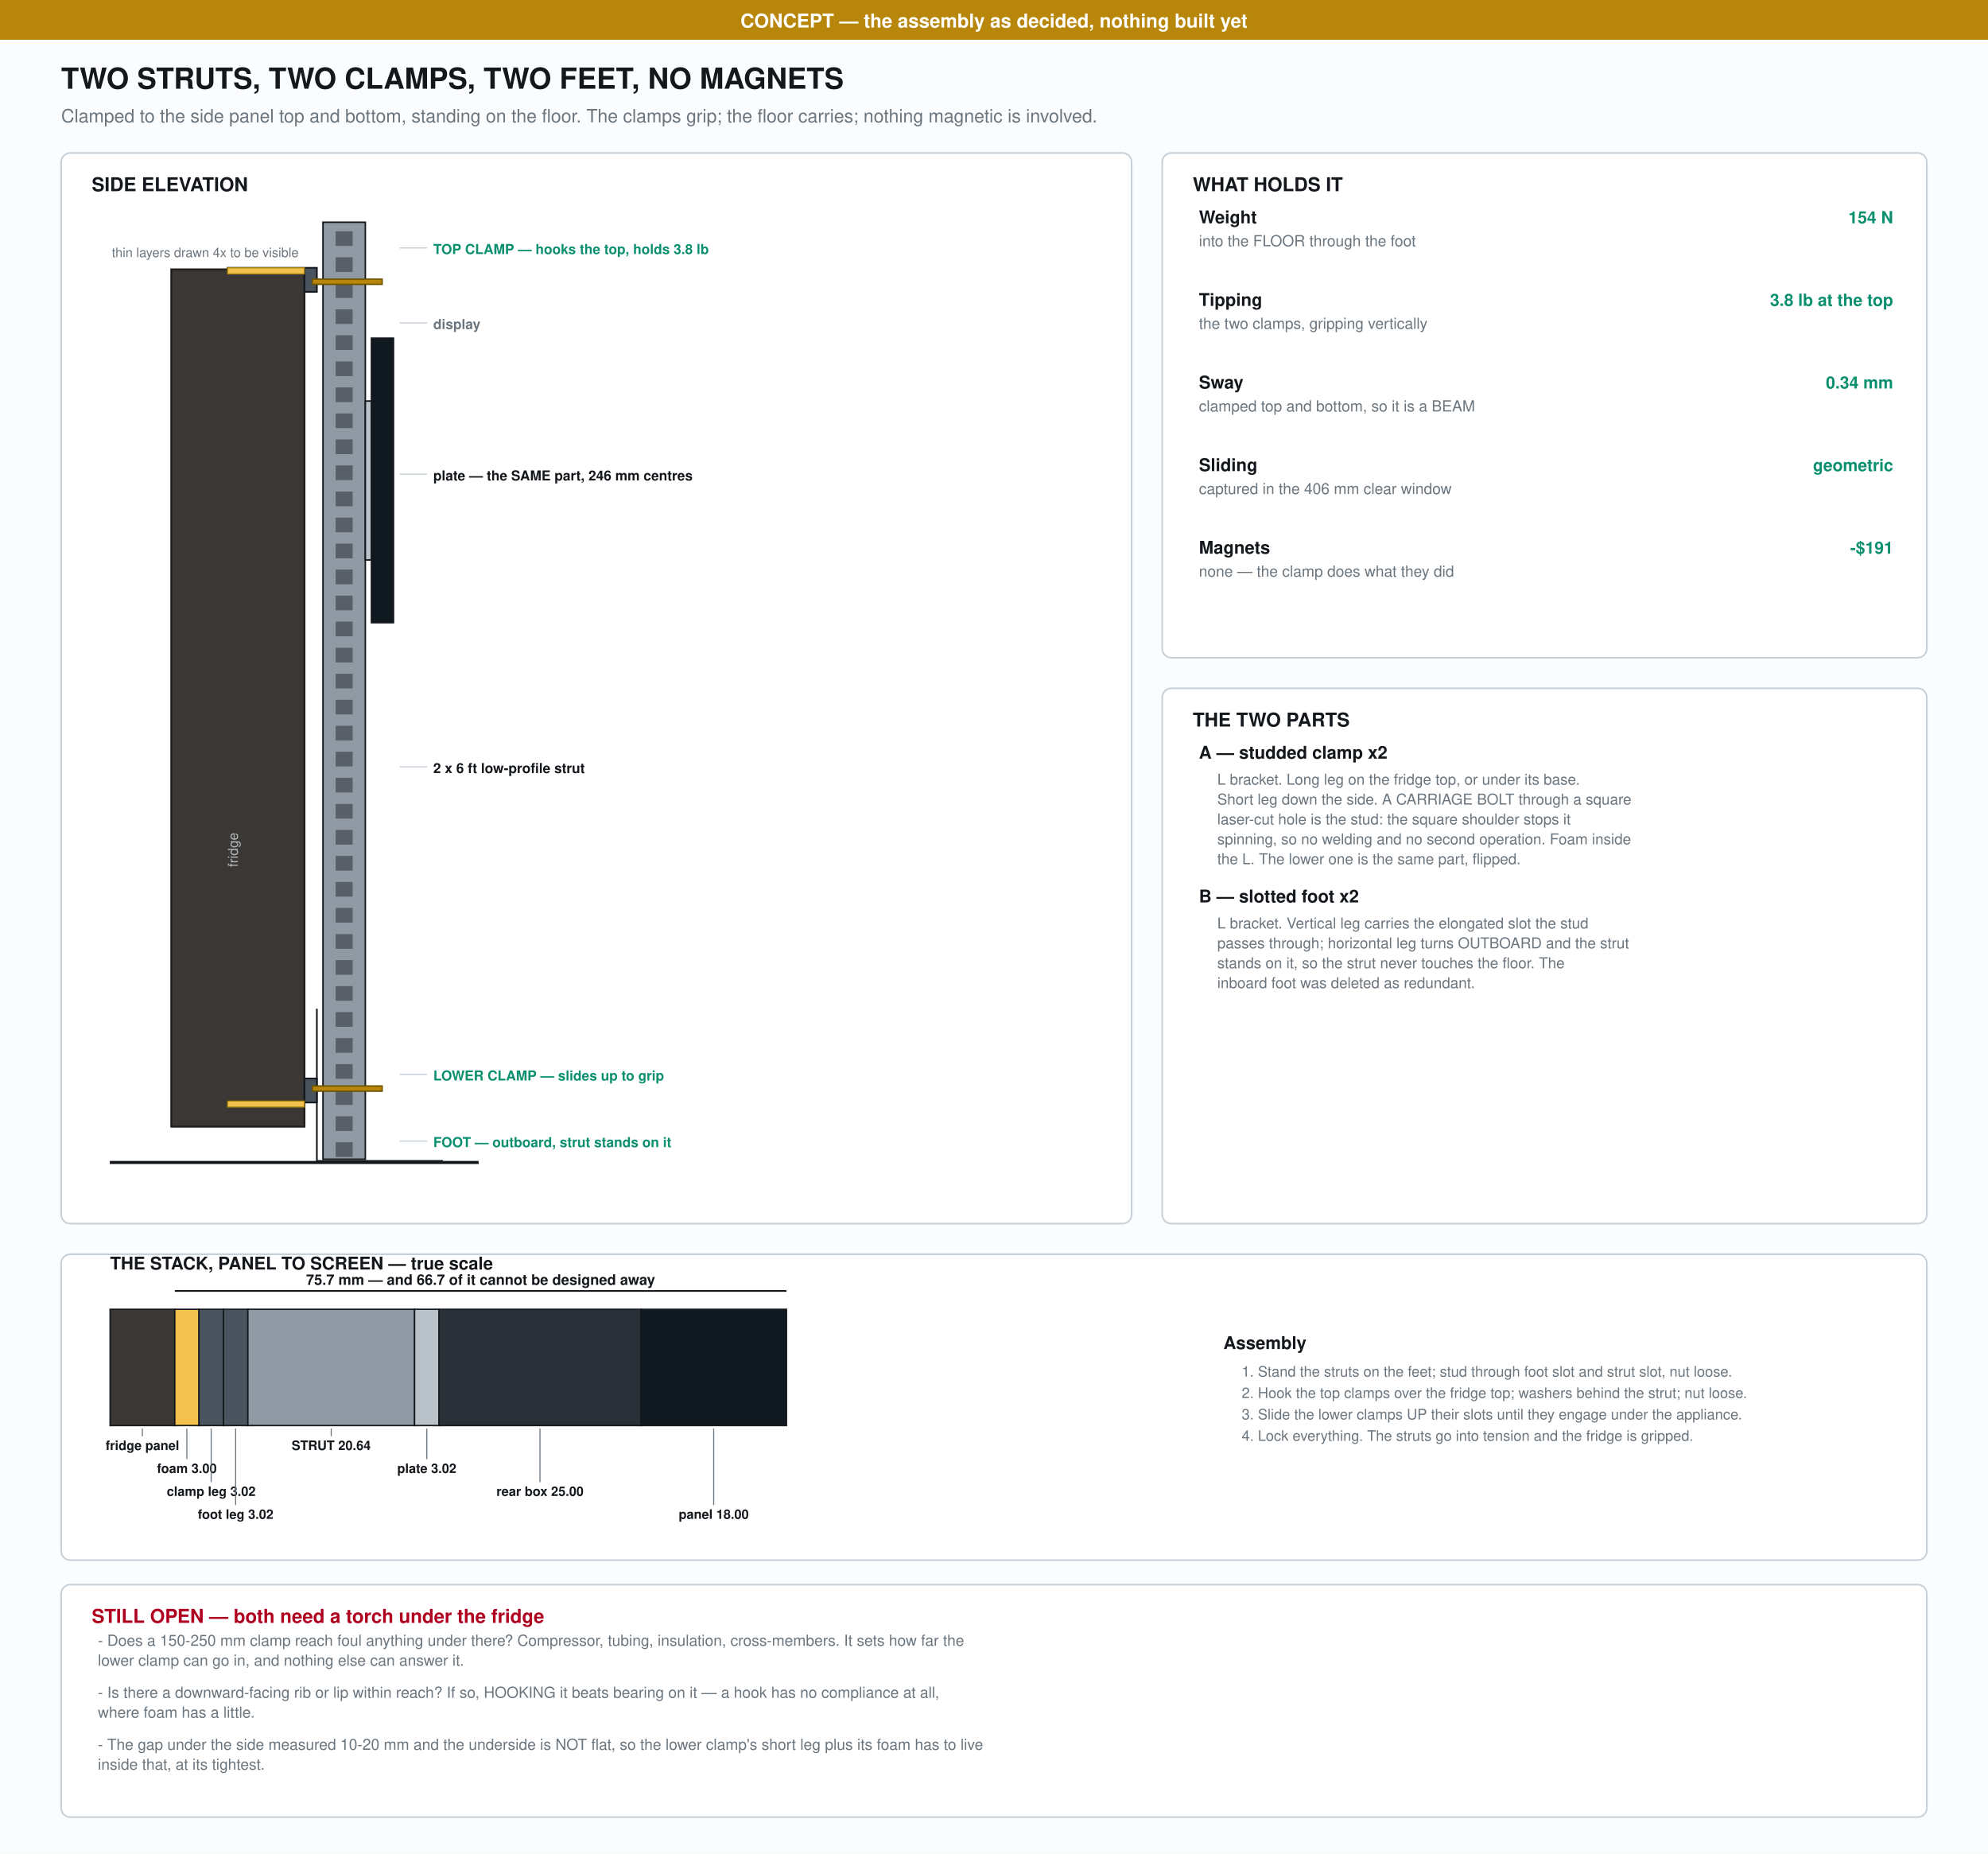
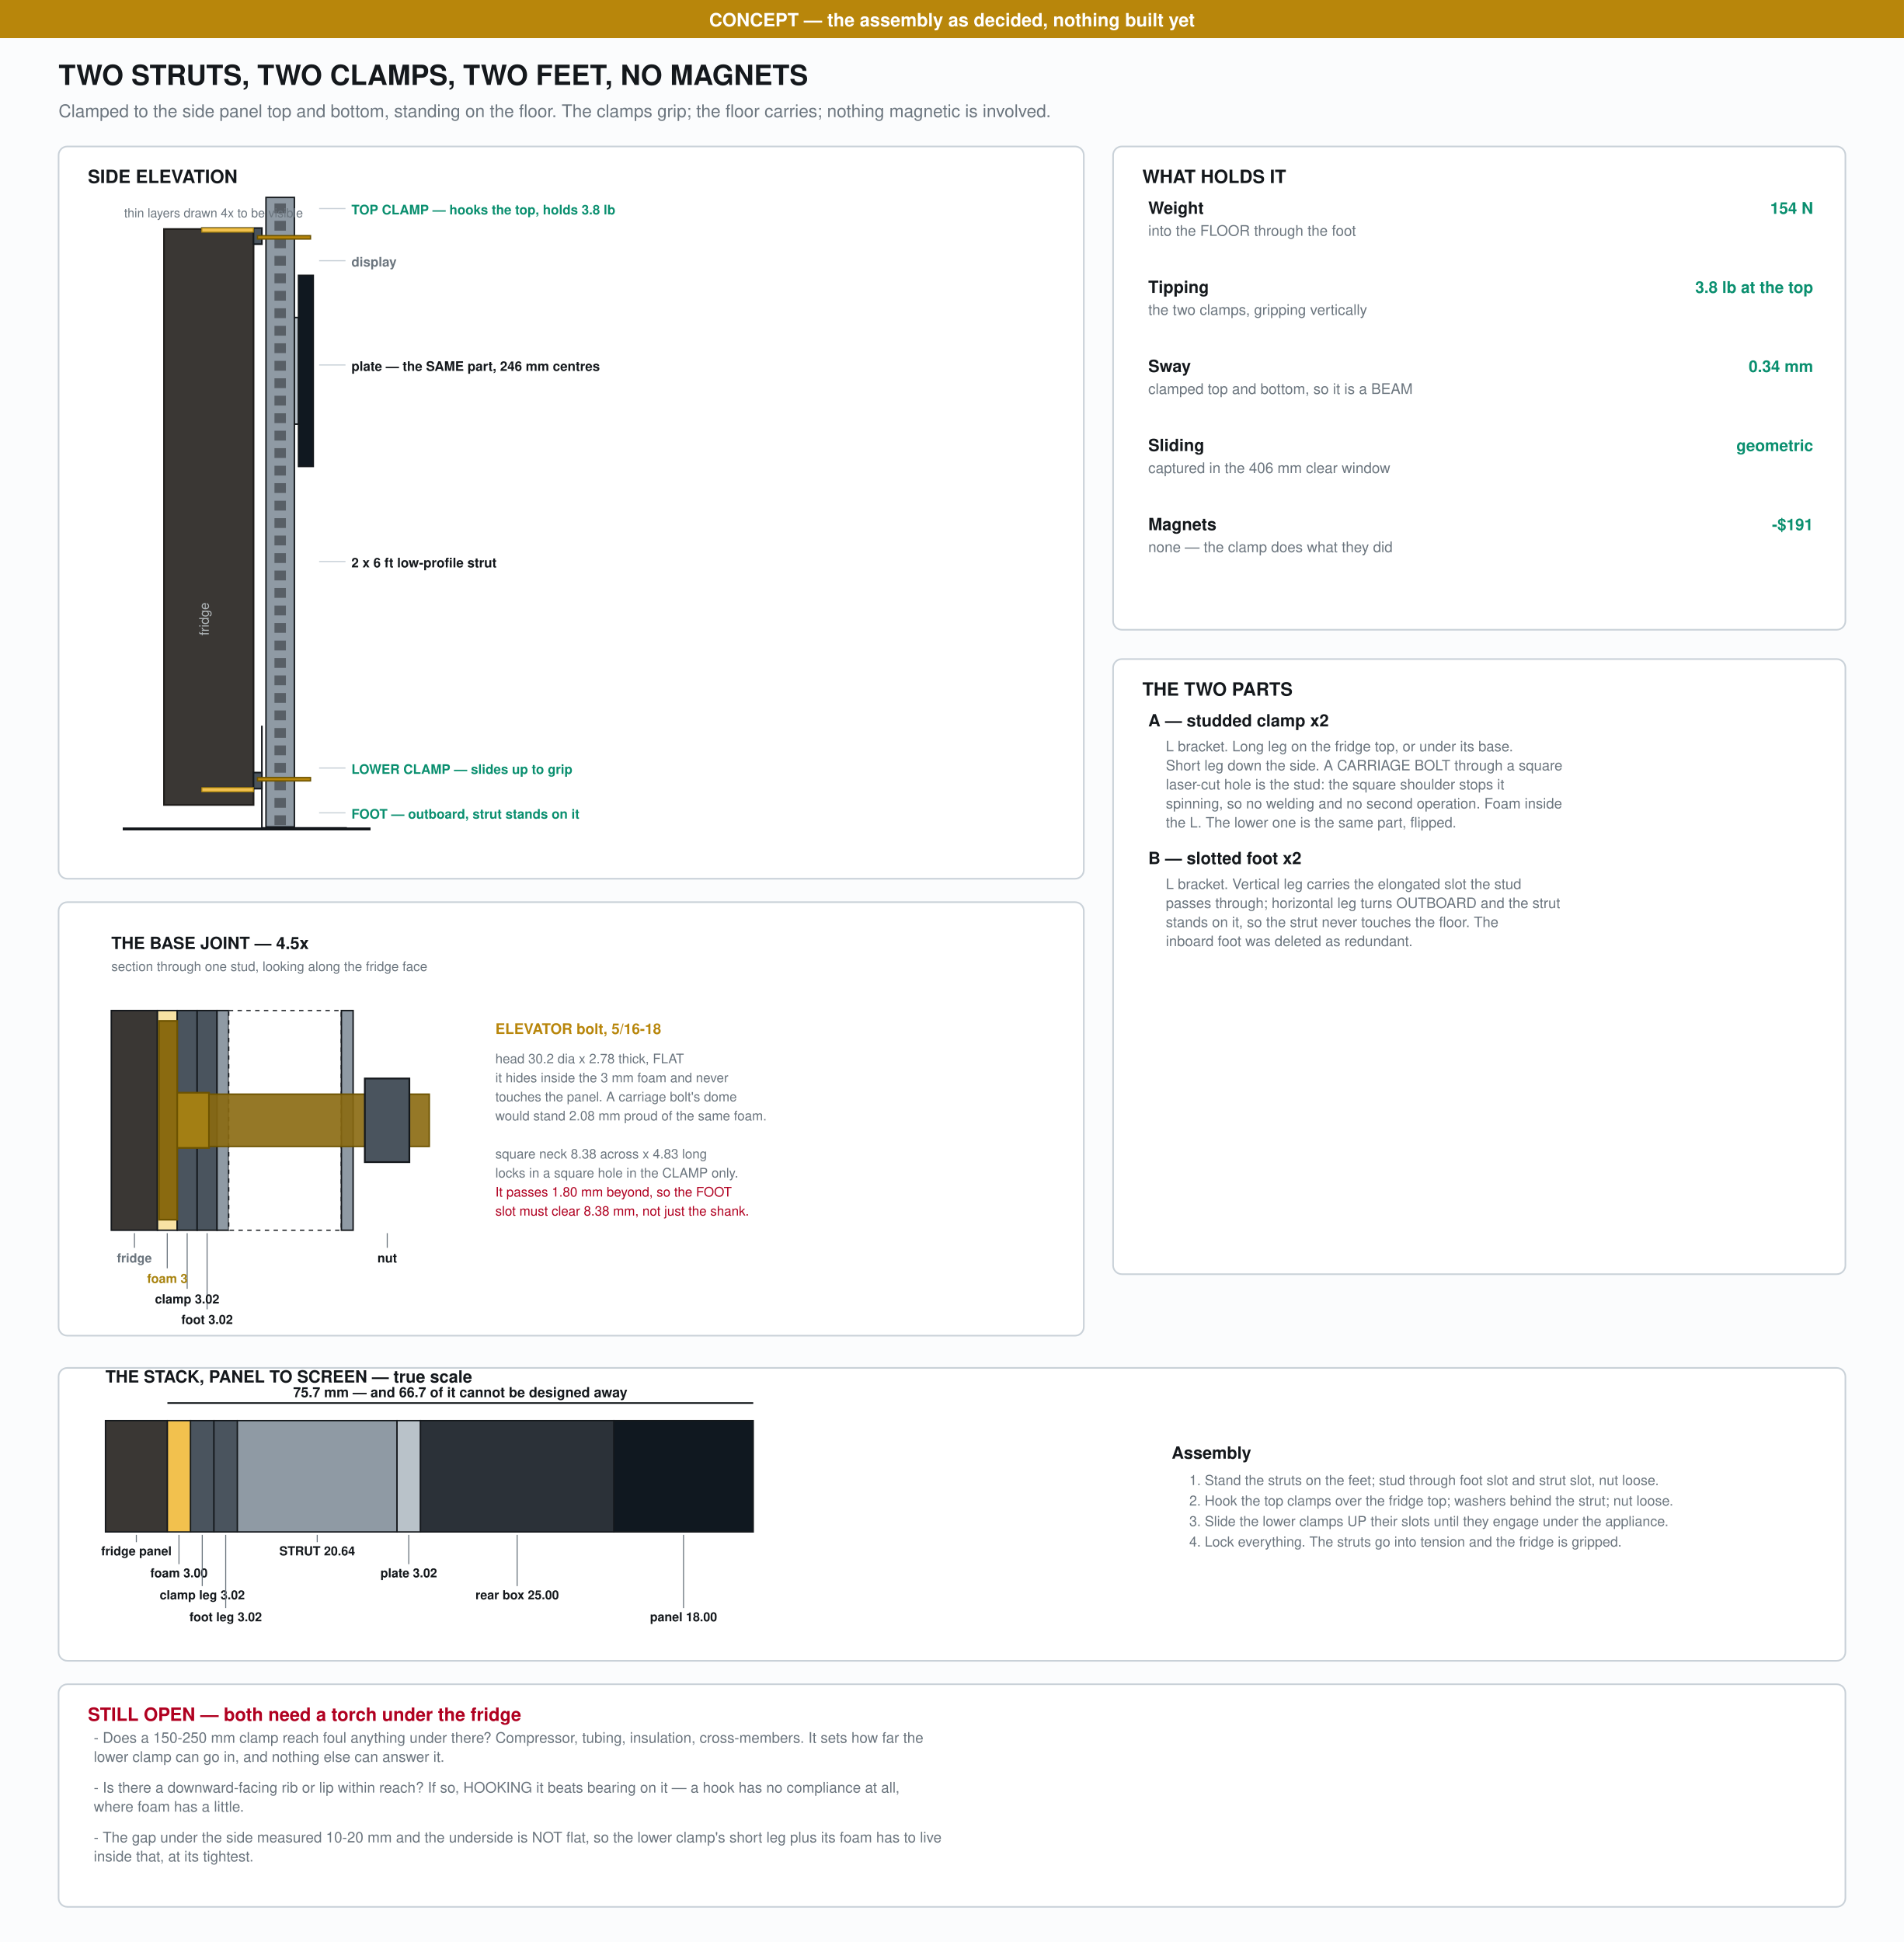
- <svg xmlns="http://www.w3.org/2000/svg" width="1300" height="1212" viewBox="0 0 1300 1212">
-   <rect width="1300" height="1212" fill="#fbfcfd" />
+ <svg xmlns="http://www.w3.org/2000/svg" width="1300" height="1326" viewBox="0 0 1300 1326">
+   <rect width="1300" height="1326" fill="#fbfcfd" />
  <rect width="1300" height="26" fill="#b8860b" />
  <text x="650.00" y="18.00" font-family="Helvetica,Arial,sans-serif" font-size="12.5" text-anchor="middle" fill="#fff" font-weight="bold">CONCEPT — the assembly as decided, nothing built yet</text>
  <text x="40.00" y="58.00" font-family="Helvetica,Arial,sans-serif" font-size="19" text-anchor="start" fill="#14181c" font-weight="bold">TWO STRUTS, TWO CLAMPS, TWO FEET, NO MAGNETS</text>
  <text x="40.00" y="80.00" font-family="Helvetica,Arial,sans-serif" font-size="12" text-anchor="start" fill="#6b757e" font-weight="normal">Clamped to the side panel top and bottom, standing on the floor. The clamps grip; the floor carries; nothing magnetic is involved.</text>
-   <rect x="40.0" y="100.0" width="700.0" height="700.0" rx="6" fill="#fff" stroke="#c9d1d8" stroke-width="1.1" />
+   <rect x="40.0" y="100.0" width="700.0" height="500.0" rx="6" fill="#fff" stroke="#c9d1d8" stroke-width="1.1" />
  <text x="60.00" y="125.00" font-family="Helvetica,Arial,sans-serif" font-size="12.5" text-anchor="start" fill="#14181c" font-weight="bold">SIDE ELEVATION</text>
-   <line x1="71.8" y1="760.0" x2="313.0" y2="760.0" stroke="#14181c" stroke-width="2" />
-   <rect x="112.0" y="176.1" width="87.1" height="560.5" fill="#3a3734" stroke="#1f1d1b" stroke-width="1.2" />
-   <text x="155.55" y="555.62" font-family="Helvetica,Arial,sans-serif" font-size="9" text-anchor="middle" fill="#b0b6b9" font-weight="normal" transform="rotate(-90.0 155.55 555.62)">fridge</text>
-   <rect x="211.2" y="145.3" width="27.7" height="612.6" fill="#8f9aa4" stroke="#14181c" stroke-width="1" />
-   <rect x="219.5" y="746.8" width="11.1" height="9.6" fill="#14181c" fill-opacity="0.45" />
-   <rect x="219.5" y="729.8" width="11.1" height="9.6" fill="#14181c" fill-opacity="0.45" />
-   <rect x="219.5" y="712.8" width="11.1" height="9.6" fill="#14181c" fill-opacity="0.45" />
-   <rect x="219.5" y="695.7" width="11.1" height="9.6" fill="#14181c" fill-opacity="0.45" />
-   <rect x="219.5" y="678.7" width="11.1" height="9.6" fill="#14181c" fill-opacity="0.45" />
-   <rect x="219.5" y="661.7" width="11.1" height="9.6" fill="#14181c" fill-opacity="0.45" />
-   <rect x="219.5" y="644.7" width="11.1" height="9.6" fill="#14181c" fill-opacity="0.45" />
-   <rect x="219.5" y="627.7" width="11.1" height="9.6" fill="#14181c" fill-opacity="0.45" />
-   <rect x="219.5" y="610.7" width="11.1" height="9.6" fill="#14181c" fill-opacity="0.45" />
-   <rect x="219.5" y="593.6" width="11.1" height="9.6" fill="#14181c" fill-opacity="0.45" />
-   <rect x="219.5" y="576.6" width="11.1" height="9.6" fill="#14181c" fill-opacity="0.45" />
-   <rect x="219.5" y="559.6" width="11.1" height="9.6" fill="#14181c" fill-opacity="0.45" />
-   <rect x="219.5" y="542.6" width="11.1" height="9.6" fill="#14181c" fill-opacity="0.45" />
-   <rect x="219.5" y="525.6" width="11.1" height="9.6" fill="#14181c" fill-opacity="0.45" />
-   <rect x="219.5" y="508.5" width="11.1" height="9.6" fill="#14181c" fill-opacity="0.45" />
-   <rect x="219.5" y="491.5" width="11.1" height="9.6" fill="#14181c" fill-opacity="0.45" />
-   <rect x="219.5" y="474.5" width="11.1" height="9.6" fill="#14181c" fill-opacity="0.45" />
-   <rect x="219.5" y="457.5" width="11.1" height="9.6" fill="#14181c" fill-opacity="0.45" />
-   <rect x="219.5" y="440.5" width="11.1" height="9.6" fill="#14181c" fill-opacity="0.45" />
-   <rect x="219.5" y="423.5" width="11.1" height="9.6" fill="#14181c" fill-opacity="0.45" />
-   <rect x="219.5" y="406.4" width="11.1" height="9.6" fill="#14181c" fill-opacity="0.45" />
-   <rect x="219.5" y="389.4" width="11.1" height="9.6" fill="#14181c" fill-opacity="0.45" />
-   <rect x="219.5" y="372.4" width="11.1" height="9.6" fill="#14181c" fill-opacity="0.45" />
-   <rect x="219.5" y="355.4" width="11.1" height="9.6" fill="#14181c" fill-opacity="0.45" />
-   <rect x="219.5" y="338.4" width="11.1" height="9.6" fill="#14181c" fill-opacity="0.45" />
-   <rect x="219.5" y="321.4" width="11.1" height="9.6" fill="#14181c" fill-opacity="0.45" />
-   <rect x="219.5" y="304.3" width="11.1" height="9.6" fill="#14181c" fill-opacity="0.45" />
-   <rect x="219.5" y="287.3" width="11.1" height="9.6" fill="#14181c" fill-opacity="0.45" />
-   <rect x="219.5" y="270.3" width="11.1" height="9.6" fill="#14181c" fill-opacity="0.45" />
-   <rect x="219.5" y="253.3" width="11.1" height="9.6" fill="#14181c" fill-opacity="0.45" />
-   <rect x="219.5" y="236.3" width="11.1" height="9.6" fill="#14181c" fill-opacity="0.45" />
-   <rect x="219.5" y="219.2" width="11.1" height="9.6" fill="#14181c" fill-opacity="0.45" />
-   <rect x="219.5" y="202.2" width="11.1" height="9.6" fill="#14181c" fill-opacity="0.45" />
-   <rect x="219.5" y="185.2" width="11.1" height="9.6" fill="#14181c" fill-opacity="0.45" />
-   <rect x="219.5" y="168.2" width="11.1" height="9.6" fill="#14181c" fill-opacity="0.45" />
-   <rect x="219.5" y="151.2" width="11.1" height="9.6" fill="#14181c" fill-opacity="0.45" />
-   <path d="M207.2 659.5 L207.2 759.0 L289.1 759.0 L289.1 760.0 L207.2 760.0 Z" fill="#4a545e" stroke="#14181c" stroke-width="1.1" />
-   <path d="M199.1 176.1 L148.8 176.1 L148.8 175.1 L207.2 175.1 L207.2 190.8 L199.1 190.8 Z" fill="#4a545e" stroke="#14181c" stroke-width="1.1" />
-   <rect x="148.8" y="175.1" width="50.2" height="4.0" fill="#f2c14e" stroke="#a8830f" stroke-width="0.7" />
-   <rect x="204.2" y="182.5" width="45.7" height="3.4" fill="#b8860b" stroke="#6d5300" stroke-width="0.9" />
-   <path d="M199.1 719.8 L148.8 719.8 L148.8 720.8 L207.2 720.8 L207.2 705.1 L199.1 705.1 Z" fill="#4a545e" stroke="#14181c" stroke-width="1.1" />
-   <rect x="148.8" y="719.8" width="50.2" height="4.0" fill="#f2c14e" stroke="#a8830f" stroke-width="0.7" />
-   <rect x="204.2" y="710.0" width="45.7" height="3.4" fill="#b8860b" stroke="#6d5300" stroke-width="0.9" />
-   <rect x="238.9" y="262.2" width="4.1" height="103.9" fill="#b9c2c9" stroke="#14181c" stroke-width="1" />
-   <rect x="242.9" y="221.1" width="14.4" height="186.0" fill="#101820" stroke="#14181c" stroke-width="1" />
-   <line x1="261.3" y1="162.1" x2="279.3" y2="162.1" stroke="#c9d1d8" stroke-width="0.8" />
-   <line x1="261.3" y1="211.1" x2="279.3" y2="211.1" stroke="#c9d1d8" stroke-width="0.8" />
-   <line x1="261.3" y1="310.1" x2="279.3" y2="310.1" stroke="#c9d1d8" stroke-width="0.8" />
-   <line x1="261.3" y1="501.4" x2="279.3" y2="501.4" stroke="#c9d1d8" stroke-width="0.8" />
-   <line x1="261.3" y1="702.4" x2="279.3" y2="702.4" stroke="#c9d1d8" stroke-width="0.8" />
-   <line x1="261.3" y1="746.0" x2="279.3" y2="746.0" stroke="#c9d1d8" stroke-width="0.8" />
-   <text x="283.33" y="166.07" font-family="Helvetica,Arial,sans-serif" font-size="9.0" text-anchor="start" fill="#0a8f6f" font-weight="bold">TOP CLAMP — hooks the top, holds 3.8 lb</text>
-   <text x="283.33" y="215.11" font-family="Helvetica,Arial,sans-serif" font-size="9.0" text-anchor="start" fill="#6b757e" font-weight="bold">display</text>
-   <text x="283.33" y="314.11" font-family="Helvetica,Arial,sans-serif" font-size="9.0" text-anchor="start" fill="#14181c" font-weight="bold">plate — the SAME part, 246 mm centres</text>
-   <text x="283.33" y="505.40" font-family="Helvetica,Arial,sans-serif" font-size="9.0" text-anchor="start" fill="#14181c" font-weight="bold">2 x 6 ft low-profile strut</text>
-   <text x="283.33" y="706.40" font-family="Helvetica,Arial,sans-serif" font-size="9.0" text-anchor="start" fill="#0a8f6f" font-weight="bold">LOWER CLAMP — slides up to grip</text>
-   <text x="283.33" y="749.95" font-family="Helvetica,Arial,sans-serif" font-size="9.0" text-anchor="start" fill="#0a8f6f" font-weight="bold">FOOT — outboard, strut stands on it</text>
-   <text x="73.14" y="168.07" font-family="Helvetica,Arial,sans-serif" font-size="8.5" text-anchor="start" fill="#6b757e" font-weight="normal">thin layers drawn 4x to be visible</text>
+   <line x1="83.8" y1="566.0" x2="253.0" y2="566.0" stroke="#14181c" stroke-width="2" />
+   <rect x="112.0" y="156.4" width="61.1" height="393.2" fill="#3a3734" stroke="#1f1d1b" stroke-width="1.2" />
+   <text x="142.55" y="422.63" font-family="Helvetica,Arial,sans-serif" font-size="9" text-anchor="middle" fill="#b0b6b9" font-weight="normal" transform="rotate(-90.0 142.55 422.63)">fridge</text>
+   <rect x="181.6" y="134.8" width="19.4" height="429.8" fill="#8f9aa4" stroke="#14181c" stroke-width="1" />
+   <rect x="187.4" y="556.7" width="7.8" height="6.7" fill="#14181c" fill-opacity="0.45" />
+   <rect x="187.4" y="544.8" width="7.8" height="6.7" fill="#14181c" fill-opacity="0.45" />
+   <rect x="187.4" y="532.9" width="7.8" height="6.7" fill="#14181c" fill-opacity="0.45" />
+   <rect x="187.4" y="520.9" width="7.8" height="6.7" fill="#14181c" fill-opacity="0.45" />
+   <rect x="187.4" y="509.0" width="7.8" height="6.7" fill="#14181c" fill-opacity="0.45" />
+   <rect x="187.4" y="497.1" width="7.8" height="6.7" fill="#14181c" fill-opacity="0.45" />
+   <rect x="187.4" y="485.1" width="7.8" height="6.7" fill="#14181c" fill-opacity="0.45" />
+   <rect x="187.4" y="473.2" width="7.8" height="6.7" fill="#14181c" fill-opacity="0.45" />
+   <rect x="187.4" y="461.2" width="7.8" height="6.7" fill="#14181c" fill-opacity="0.45" />
+   <rect x="187.4" y="449.3" width="7.8" height="6.7" fill="#14181c" fill-opacity="0.45" />
+   <rect x="187.4" y="437.4" width="7.8" height="6.7" fill="#14181c" fill-opacity="0.45" />
+   <rect x="187.4" y="425.4" width="7.8" height="6.7" fill="#14181c" fill-opacity="0.45" />
+   <rect x="187.4" y="413.5" width="7.8" height="6.7" fill="#14181c" fill-opacity="0.45" />
+   <rect x="187.4" y="401.5" width="7.8" height="6.7" fill="#14181c" fill-opacity="0.45" />
+   <rect x="187.4" y="389.6" width="7.8" height="6.7" fill="#14181c" fill-opacity="0.45" />
+   <rect x="187.4" y="377.7" width="7.8" height="6.7" fill="#14181c" fill-opacity="0.45" />
+   <rect x="187.4" y="365.7" width="7.8" height="6.7" fill="#14181c" fill-opacity="0.45" />
+   <rect x="187.4" y="353.8" width="7.8" height="6.7" fill="#14181c" fill-opacity="0.45" />
+   <rect x="187.4" y="341.9" width="7.8" height="6.7" fill="#14181c" fill-opacity="0.45" />
+   <rect x="187.4" y="329.9" width="7.8" height="6.7" fill="#14181c" fill-opacity="0.45" />
+   <rect x="187.4" y="318.0" width="7.8" height="6.7" fill="#14181c" fill-opacity="0.45" />
+   <rect x="187.4" y="306.0" width="7.8" height="6.7" fill="#14181c" fill-opacity="0.45" />
+   <rect x="187.4" y="294.1" width="7.8" height="6.7" fill="#14181c" fill-opacity="0.45" />
+   <rect x="187.4" y="282.2" width="7.8" height="6.7" fill="#14181c" fill-opacity="0.45" />
+   <rect x="187.4" y="270.2" width="7.8" height="6.7" fill="#14181c" fill-opacity="0.45" />
+   <rect x="187.4" y="258.3" width="7.8" height="6.7" fill="#14181c" fill-opacity="0.45" />
+   <rect x="187.4" y="246.4" width="7.8" height="6.7" fill="#14181c" fill-opacity="0.45" />
+   <rect x="187.4" y="234.4" width="7.8" height="6.7" fill="#14181c" fill-opacity="0.45" />
+   <rect x="187.4" y="222.5" width="7.8" height="6.7" fill="#14181c" fill-opacity="0.45" />
+   <rect x="187.4" y="210.5" width="7.8" height="6.7" fill="#14181c" fill-opacity="0.45" />
+   <rect x="187.4" y="198.6" width="7.8" height="6.7" fill="#14181c" fill-opacity="0.45" />
+   <rect x="187.4" y="186.7" width="7.8" height="6.7" fill="#14181c" fill-opacity="0.45" />
+   <rect x="187.4" y="174.7" width="7.8" height="6.7" fill="#14181c" fill-opacity="0.45" />
+   <rect x="187.4" y="162.8" width="7.8" height="6.7" fill="#14181c" fill-opacity="0.45" />
+   <rect x="187.4" y="150.8" width="7.8" height="6.7" fill="#14181c" fill-opacity="0.45" />
+   <rect x="187.4" y="138.9" width="7.8" height="6.7" fill="#14181c" fill-opacity="0.45" />
+   <path d="M178.8 495.5 L178.8 565.3 L236.3 565.3 L236.3 566.0 L178.8 566.0 Z" fill="#4a545e" stroke="#14181c" stroke-width="1.1" />
+   <path d="M173.1 156.4 L137.8 156.4 L137.8 155.7 L178.8 155.7 L178.8 166.7 L173.1 166.7 Z" fill="#4a545e" stroke="#14181c" stroke-width="1.1" />
+   <rect x="137.8" y="155.7" width="35.2" height="2.8" fill="#f2c14e" stroke="#a8830f" stroke-width="0.7" />
+   <rect x="175.8" y="160.9" width="36.2" height="2.3" fill="#b8860b" stroke="#6d5300" stroke-width="0.9" />
+   <path d="M173.1 537.8 L137.8 537.8 L137.8 538.5 L178.8 538.5 L178.8 527.5 L173.1 527.5 Z" fill="#4a545e" stroke="#14181c" stroke-width="1.1" />
+   <rect x="137.8" y="537.8" width="35.2" height="2.8" fill="#f2c14e" stroke="#a8830f" stroke-width="0.7" />
+   <rect x="175.8" y="530.9" width="36.2" height="2.3" fill="#b8860b" stroke="#6d5300" stroke-width="0.9" />
+   <rect x="201.0" y="216.8" width="2.8" height="72.8" fill="#b9c2c9" stroke="#14181c" stroke-width="1" />
+   <rect x="203.8" y="188.0" width="10.1" height="130.5" fill="#101820" stroke="#14181c" stroke-width="1" />
+   <line x1="217.9" y1="142.4" x2="235.9" y2="142.4" stroke="#c9d1d8" stroke-width="0.8" />
+   <line x1="217.9" y1="178.0" x2="235.9" y2="178.0" stroke="#c9d1d8" stroke-width="0.8" />
+   <line x1="217.9" y1="249.2" x2="235.9" y2="249.2" stroke="#c9d1d8" stroke-width="0.8" />
+   <line x1="217.9" y1="383.4" x2="235.9" y2="383.4" stroke="#c9d1d8" stroke-width="0.8" />
+   <line x1="217.9" y1="524.4" x2="235.9" y2="524.4" stroke="#c9d1d8" stroke-width="0.8" />
+   <line x1="217.9" y1="555.0" x2="235.9" y2="555.0" stroke="#c9d1d8" stroke-width="0.8" />
+   <text x="239.95" y="146.38" font-family="Helvetica,Arial,sans-serif" font-size="9.0" text-anchor="start" fill="#0a8f6f" font-weight="bold">TOP CLAMP — hooks the top, holds 3.8 lb</text>
+   <text x="239.95" y="181.98" font-family="Helvetica,Arial,sans-serif" font-size="9.0" text-anchor="start" fill="#6b757e" font-weight="bold">display</text>
+   <text x="239.95" y="253.22" font-family="Helvetica,Arial,sans-serif" font-size="9.0" text-anchor="start" fill="#14181c" font-weight="bold">plate — the SAME part, 246 mm centres</text>
+   <text x="239.95" y="387.40" font-family="Helvetica,Arial,sans-serif" font-size="9.0" text-anchor="start" fill="#14181c" font-weight="bold">2 x 6 ft low-profile strut</text>
+   <text x="239.95" y="528.40" font-family="Helvetica,Arial,sans-serif" font-size="9.0" text-anchor="start" fill="#0a8f6f" font-weight="bold">LOWER CLAMP — slides up to grip</text>
+   <text x="239.95" y="558.95" font-family="Helvetica,Arial,sans-serif" font-size="9.0" text-anchor="start" fill="#0a8f6f" font-weight="bold">FOOT — outboard, strut stands on it</text>
+   <text x="84.74" y="148.38" font-family="Helvetica,Arial,sans-serif" font-size="8.5" text-anchor="start" fill="#6b757e" font-weight="normal">thin layers drawn 4x to be visible</text>
  <rect x="760.0" y="100.0" width="500.0" height="330.0" rx="6" fill="#fff" stroke="#c9d1d8" stroke-width="1.1" />
  <text x="780.00" y="125.00" font-family="Helvetica,Arial,sans-serif" font-size="12.5" text-anchor="start" fill="#14181c" font-weight="bold">WHAT HOLDS IT</text>
  <text x="784.00" y="146.00" font-family="Helvetica,Arial,sans-serif" font-size="11.5" text-anchor="start" fill="#14181c" font-weight="bold">Weight</text>
  <text x="784.00" y="161.00" font-family="Helvetica,Arial,sans-serif" font-size="10" text-anchor="start" fill="#6b757e" font-weight="normal">into the FLOOR through the foot</text>
  <text x="1238.00" y="146.00" font-family="Helvetica,Arial,sans-serif" font-size="11" text-anchor="end" fill="#0a8f6f" font-weight="bold">154 N</text>
  <text x="784.00" y="200.00" font-family="Helvetica,Arial,sans-serif" font-size="11.5" text-anchor="start" fill="#14181c" font-weight="bold">Tipping</text>
  <text x="784.00" y="215.00" font-family="Helvetica,Arial,sans-serif" font-size="10" text-anchor="start" fill="#6b757e" font-weight="normal">the two clamps, gripping vertically</text>
  <text x="1238.00" y="200.00" font-family="Helvetica,Arial,sans-serif" font-size="11" text-anchor="end" fill="#0a8f6f" font-weight="bold">3.8 lb at the top</text>
  <text x="784.00" y="254.00" font-family="Helvetica,Arial,sans-serif" font-size="11.5" text-anchor="start" fill="#14181c" font-weight="bold">Sway</text>
  <text x="784.00" y="269.00" font-family="Helvetica,Arial,sans-serif" font-size="10" text-anchor="start" fill="#6b757e" font-weight="normal">clamped top and bottom, so it is a BEAM</text>
  <text x="1238.00" y="254.00" font-family="Helvetica,Arial,sans-serif" font-size="11" text-anchor="end" fill="#0a8f6f" font-weight="bold">0.34 mm</text>
  <text x="784.00" y="308.00" font-family="Helvetica,Arial,sans-serif" font-size="11.5" text-anchor="start" fill="#14181c" font-weight="bold">Sliding</text>
  <text x="784.00" y="323.00" font-family="Helvetica,Arial,sans-serif" font-size="10" text-anchor="start" fill="#6b757e" font-weight="normal">captured in the 406 mm clear window</text>
  <text x="1238.00" y="308.00" font-family="Helvetica,Arial,sans-serif" font-size="11" text-anchor="end" fill="#0a8f6f" font-weight="bold">geometric</text>
  <text x="784.00" y="362.00" font-family="Helvetica,Arial,sans-serif" font-size="11.5" text-anchor="start" fill="#14181c" font-weight="bold">Magnets</text>
  <text x="784.00" y="377.00" font-family="Helvetica,Arial,sans-serif" font-size="10" text-anchor="start" fill="#6b757e" font-weight="normal">none — the clamp does what they did</text>
  <text x="1238.00" y="362.00" font-family="Helvetica,Arial,sans-serif" font-size="11" text-anchor="end" fill="#0a8f6f" font-weight="bold">-$191</text>
-   <rect x="760.0" y="450.0" width="500.0" height="350.0" rx="6" fill="#fff" stroke="#c9d1d8" stroke-width="1.1" />
+   <rect x="760.0" y="450.0" width="500.0" height="420.0" rx="6" fill="#fff" stroke="#c9d1d8" stroke-width="1.1" />
  <text x="780.00" y="475.00" font-family="Helvetica,Arial,sans-serif" font-size="12.5" text-anchor="start" fill="#14181c" font-weight="bold">THE TWO PARTS</text>
  <text x="784.00" y="496.00" font-family="Helvetica,Arial,sans-serif" font-size="11.5" text-anchor="start" fill="#14181c" font-weight="bold">A — studded clamp  x2</text>
  <text x="796.00" y="513.00" font-family="Helvetica,Arial,sans-serif" font-size="9.8" text-anchor="start" fill="#6b757e" font-weight="normal">L bracket. Long leg on the fridge top, or under its base.</text>
  <text x="796.00" y="526.00" font-family="Helvetica,Arial,sans-serif" font-size="9.8" text-anchor="start" fill="#6b757e" font-weight="normal">Short leg down the side. A CARRIAGE BOLT through a square</text>
  <text x="796.00" y="539.00" font-family="Helvetica,Arial,sans-serif" font-size="9.8" text-anchor="start" fill="#6b757e" font-weight="normal">laser-cut hole is the stud: the square shoulder stops it</text>
  <text x="796.00" y="552.00" font-family="Helvetica,Arial,sans-serif" font-size="9.8" text-anchor="start" fill="#6b757e" font-weight="normal">spinning, so no welding and no second operation. Foam inside</text>
  <text x="796.00" y="565.00" font-family="Helvetica,Arial,sans-serif" font-size="9.8" text-anchor="start" fill="#6b757e" font-weight="normal">the L. The lower one is the same part, flipped.</text>
  <text x="784.00" y="590.00" font-family="Helvetica,Arial,sans-serif" font-size="11.5" text-anchor="start" fill="#14181c" font-weight="bold">B — slotted foot  x2</text>
  <text x="796.00" y="607.00" font-family="Helvetica,Arial,sans-serif" font-size="9.8" text-anchor="start" fill="#6b757e" font-weight="normal">L bracket. Vertical leg carries the elongated slot the stud</text>
  <text x="796.00" y="620.00" font-family="Helvetica,Arial,sans-serif" font-size="9.8" text-anchor="start" fill="#6b757e" font-weight="normal">passes through; horizontal leg turns OUTBOARD and the strut</text>
  <text x="796.00" y="633.00" font-family="Helvetica,Arial,sans-serif" font-size="9.8" text-anchor="start" fill="#6b757e" font-weight="normal">stands on it, so the strut never touches the floor. The</text>
  <text x="796.00" y="646.00" font-family="Helvetica,Arial,sans-serif" font-size="9.8" text-anchor="start" fill="#6b757e" font-weight="normal">inboard foot was deleted as redundant.</text>
-   <rect x="40.0" y="820.0" width="1220.0" height="200.0" rx="6" fill="#fff" stroke="#c9d1d8" stroke-width="1.1" />
-   <text x="60.00" y="845.00" font-family="Helvetica,Arial,sans-serif" font-size="12.5" text-anchor="start" fill="#14181c" font-weight="bold" />
-   <text x="72.00" y="830.00" font-family="Helvetica,Arial,sans-serif" font-size="11.5" text-anchor="start" fill="#14181c" font-weight="bold">THE STACK, PANEL TO SCREEN — true scale</text>
-   <rect x="72.0" y="856.0" width="42.3" height="76" fill="#3a3734" stroke="#14181c" stroke-width="0.9" />
-   <line x1="93.1" y1="934.0" x2="93.1" y2="939.0" stroke="#6b757e" stroke-width="0.7" />
-   <text x="93.13" y="948.00" font-family="Helvetica,Arial,sans-serif" font-size="8.5" text-anchor="middle" fill="#14181c" font-weight="bold">fridge panel</text>
-   <rect x="114.3" y="856.0" width="15.9" height="76" fill="#f2c14e" stroke="#14181c" stroke-width="0.9" />
-   <line x1="122.2" y1="934.0" x2="122.2" y2="954.0" stroke="#6b757e" stroke-width="0.7" />
-   <text x="122.19" y="963.00" font-family="Helvetica,Arial,sans-serif" font-size="8.5" text-anchor="middle" fill="#14181c" font-weight="bold">foam 3.00</text>
-   <rect x="130.1" y="856.0" width="16.0" height="76" fill="#4a545e" stroke="#14181c" stroke-width="0.9" />
-   <line x1="138.1" y1="934.0" x2="138.1" y2="969.0" stroke="#6b757e" stroke-width="0.7" />
-   <text x="138.11" y="978.00" font-family="Helvetica,Arial,sans-serif" font-size="8.5" text-anchor="middle" fill="#14181c" font-weight="bold">clamp leg 3.02</text>
-   <rect x="146.1" y="856.0" width="16.0" height="76" fill="#4a545e" stroke="#14181c" stroke-width="0.9" />
-   <line x1="154.1" y1="934.0" x2="154.1" y2="984.0" stroke="#6b757e" stroke-width="0.7" />
-   <text x="154.08" y="993.00" font-family="Helvetica,Arial,sans-serif" font-size="8.5" text-anchor="middle" fill="#14181c" font-weight="bold">foot leg 3.02</text>
-   <rect x="162.1" y="856.0" width="109.0" height="76" fill="#8f9aa4" stroke="#14181c" stroke-width="0.9" />
-   <line x1="216.6" y1="934.0" x2="216.6" y2="939.0" stroke="#6b757e" stroke-width="0.7" />
-   <text x="216.58" y="948.00" font-family="Helvetica,Arial,sans-serif" font-size="8.5" text-anchor="middle" fill="#14181c" font-weight="bold">STRUT 20.64</text>
-   <rect x="271.1" y="856.0" width="16.0" height="76" fill="#b9c2c9" stroke="#14181c" stroke-width="0.9" />
-   <line x1="279.1" y1="934.0" x2="279.1" y2="954.0" stroke="#6b757e" stroke-width="0.7" />
-   <text x="279.09" y="963.00" font-family="Helvetica,Arial,sans-serif" font-size="8.5" text-anchor="middle" fill="#14181c" font-weight="bold">plate 3.02</text>
-   <rect x="287.1" y="856.0" width="132.1" height="76" fill="#2b3138" stroke="#14181c" stroke-width="0.9" />
-   <line x1="353.1" y1="934.0" x2="353.1" y2="969.0" stroke="#6b757e" stroke-width="0.7" />
-   <text x="353.12" y="978.00" font-family="Helvetica,Arial,sans-serif" font-size="8.5" text-anchor="middle" fill="#14181c" font-weight="bold">rear box 25.00</text>
-   <rect x="419.2" y="856.0" width="95.1" height="76" fill="#101820" stroke="#14181c" stroke-width="0.9" />
-   <line x1="466.7" y1="934.0" x2="466.7" y2="984.0" stroke="#6b757e" stroke-width="0.7" />
-   <text x="466.72" y="993.00" font-family="Helvetica,Arial,sans-serif" font-size="8.5" text-anchor="middle" fill="#14181c" font-weight="bold">panel 18.00</text>
-   <line x1="114.3" y1="844.0" x2="514.3" y2="844.0" stroke="#14181c" stroke-width="1.1" />
-   <text x="314.27" y="840.00" font-family="Helvetica,Arial,sans-serif" font-size="9.5" text-anchor="middle" fill="#14181c" font-weight="bold">75.7 mm — and 66.7 of it cannot be designed away</text>
-   <text x="800.00" y="882.00" font-family="Helvetica,Arial,sans-serif" font-size="11.5" text-anchor="start" fill="#14181c" font-weight="bold">Assembly</text>
-   <text x="812.00" y="900.00" font-family="Helvetica,Arial,sans-serif" font-size="9.5" text-anchor="start" fill="#6b757e" font-weight="normal">1. Stand the struts on the feet; stud through foot slot and strut slot, nut loose.</text>
-   <text x="812.00" y="914.00" font-family="Helvetica,Arial,sans-serif" font-size="9.5" text-anchor="start" fill="#6b757e" font-weight="normal">2. Hook the top clamps over the fridge top; washers behind the strut; nut loose.</text>
-   <text x="812.00" y="928.00" font-family="Helvetica,Arial,sans-serif" font-size="9.5" text-anchor="start" fill="#6b757e" font-weight="normal">3. Slide the lower clamps UP their slots until they engage under the appliance.</text>
-   <text x="812.00" y="942.00" font-family="Helvetica,Arial,sans-serif" font-size="9.5" text-anchor="start" fill="#6b757e" font-weight="normal">4. Lock everything. The struts go into tension and the fridge is gripped.</text>
-   <rect x="40.0" y="1036.0" width="1220.0" height="152.0" rx="6" fill="#fff" stroke="#c9d1d8" stroke-width="1.1" />
-   <text x="60.00" y="1061.00" font-family="Helvetica,Arial,sans-serif" font-size="12.5" text-anchor="start" fill="#b00020" font-weight="bold">STILL OPEN — both need a torch under the fridge</text>
-   <text x="64.00" y="1076.00" font-family="Helvetica,Arial,sans-serif" font-size="10" text-anchor="start" fill="#6b757e" font-weight="normal">- Does a 150-250 mm clamp reach foul anything under there? Compressor, tubing, insulation, cross-members. It sets how far the</text>
-   <text x="64.00" y="1089.00" font-family="Helvetica,Arial,sans-serif" font-size="10" text-anchor="start" fill="#6b757e" font-weight="normal">  lower clamp can go in, and nothing else can answer it.</text>
-   <text x="64.00" y="1110.00" font-family="Helvetica,Arial,sans-serif" font-size="10" text-anchor="start" fill="#6b757e" font-weight="normal">- Is there a downward-facing rib or lip within reach? If so, HOOKING it beats bearing on it — a hook has no compliance at all,</text>
-   <text x="64.00" y="1123.00" font-family="Helvetica,Arial,sans-serif" font-size="10" text-anchor="start" fill="#6b757e" font-weight="normal">  where foam has a little.</text>
-   <text x="64.00" y="1144.00" font-family="Helvetica,Arial,sans-serif" font-size="10" text-anchor="start" fill="#6b757e" font-weight="normal">- The gap under the side measured 10-20 mm and the underside is NOT flat, so the lower clamp's short leg plus its foam has to live</text>
-   <text x="64.00" y="1157.00" font-family="Helvetica,Arial,sans-serif" font-size="10" text-anchor="start" fill="#6b757e" font-weight="normal">  inside that, at its tightest.</text>
+   <rect x="40.0" y="616.0" width="700.0" height="296.0" rx="6" fill="#fff" stroke="#c9d1d8" stroke-width="1.1" />
+   <text x="60.00" y="641.00" font-family="Helvetica,Arial,sans-serif" font-size="12.5" text-anchor="start" fill="#14181c" font-weight="bold" />
+   <text x="76.00" y="648.00" font-family="Helvetica,Arial,sans-serif" font-size="11.5" text-anchor="start" fill="#14181c" font-weight="bold">THE BASE JOINT — 4.5x</text>
+   <text x="76.00" y="663.00" font-family="Helvetica,Arial,sans-serif" font-size="9" text-anchor="start" fill="#6b757e" font-weight="normal">section through one stud, looking along the fridge face</text>
+   <rect x="76.0" y="690.0" width="31.5" height="150.0" fill="#3a3734" stroke="#14181c" stroke-width="1" />
+   <rect x="107.5" y="690.0" width="13.5" height="150.0" fill="#f8e2a4" stroke="#14181c" stroke-width="1" />
+   <rect x="121.0" y="690.0" width="13.6" height="150.0" fill="#4a545e" stroke="#14181c" stroke-width="1" />
+   <rect x="134.6" y="690.0" width="13.6" height="150.0" fill="#4a545e" stroke="#14181c" stroke-width="1" />
+   <rect x="148.2" y="690.0" width="8.0" height="150.0" fill="#8f9aa4" stroke="#14181c" stroke-width="1" />
+   <rect x="156.2" y="690.0" width="76.8" height="150.0" fill="#fff" stroke="#14181c" stroke-width="0.8" stroke-dasharray="3 3" />
+   <rect x="233.1" y="690.0" width="8.0" height="150.0" fill="#8f9aa4" stroke="#14181c" stroke-width="1" />
+   <rect x="108.5" y="697.1" width="12.5" height="135.7" fill="#8a6a10" stroke="#6d5300" stroke-width="1.2" />
+   <rect x="121.0" y="746.1" width="21.7" height="37.7" fill="#a37f14" stroke="#6d5300" stroke-width="1.2" />
+   <rect x="142.7" y="747.1" width="150.4" height="35.7" fill="#8a6a10" fill-opacity="0.9" stroke="#6d5300" stroke-width="1" />
+   <rect x="249.1" y="736.4" width="30.4" height="57.1" fill="#4a545e" stroke="#14181c" stroke-width="1.2" />
+   <line x1="91.8" y1="842.0" x2="91.8" y2="852.0" stroke="#6b757e" stroke-width="0.7" />
+   <line x1="114.2" y1="842.0" x2="114.2" y2="866.0" stroke="#6b757e" stroke-width="0.7" />
+   <line x1="127.8" y1="842.0" x2="127.8" y2="880.0" stroke="#6b757e" stroke-width="0.7" />
+   <line x1="141.4" y1="842.0" x2="141.4" y2="894.0" stroke="#6b757e" stroke-width="0.7" />
+   <line x1="264.4" y1="842.0" x2="264.4" y2="852.0" stroke="#6b757e" stroke-width="0.7" />
+   <text x="91.75" y="862.00" font-family="Helvetica,Arial,sans-serif" font-size="8.6" text-anchor="middle" fill="#6b757e" font-weight="bold">fridge</text>
+   <text x="114.25" y="876.00" font-family="Helvetica,Arial,sans-serif" font-size="8.6" text-anchor="middle" fill="#a8830f" font-weight="bold">foam 3</text>
+   <text x="127.80" y="890.00" font-family="Helvetica,Arial,sans-serif" font-size="8.6" text-anchor="middle" fill="#14181c" font-weight="bold">clamp 3.02</text>
+   <text x="141.40" y="904.00" font-family="Helvetica,Arial,sans-serif" font-size="8.6" text-anchor="middle" fill="#14181c" font-weight="bold">foot 3.02</text>
+   <text x="264.37" y="862.00" font-family="Helvetica,Arial,sans-serif" font-size="8.6" text-anchor="middle" fill="#14181c" font-weight="bold">nut</text>
+   <text x="338.22" y="706.00" font-family="Helvetica,Arial,sans-serif" font-size="10" text-anchor="start" fill="#b8860b" font-weight="bold">ELEVATOR bolt, 5/16-18</text>
+   <text x="338.22" y="726.00" font-family="Helvetica,Arial,sans-serif" font-size="9" text-anchor="start" fill="#6b757e" font-weight="normal">head 30.2 dia x 2.78 thick, FLAT</text>
+   <text x="338.22" y="739.00" font-family="Helvetica,Arial,sans-serif" font-size="9" text-anchor="start" fill="#6b757e" font-weight="normal">it hides inside the 3 mm foam and never</text>
+   <text x="338.22" y="752.00" font-family="Helvetica,Arial,sans-serif" font-size="9" text-anchor="start" fill="#6b757e" font-weight="normal">touches the panel. A carriage bolt's dome</text>
+   <text x="338.22" y="765.00" font-family="Helvetica,Arial,sans-serif" font-size="9" text-anchor="start" fill="#6b757e" font-weight="normal">would stand 2.08 mm proud of the same foam.</text>
+   <text x="338.22" y="778.00" font-family="Helvetica,Arial,sans-serif" font-size="9" text-anchor="start" fill="#6b757e" font-weight="normal" />
+   <text x="338.22" y="791.00" font-family="Helvetica,Arial,sans-serif" font-size="9" text-anchor="start" fill="#6b757e" font-weight="normal">square neck 8.38 across x 4.83 long</text>
+   <text x="338.22" y="804.00" font-family="Helvetica,Arial,sans-serif" font-size="9" text-anchor="start" fill="#6b757e" font-weight="normal">locks in a square hole in the CLAMP only.</text>
+   <text x="338.22" y="817.00" font-family="Helvetica,Arial,sans-serif" font-size="9" text-anchor="start" fill="#b00020" font-weight="normal">It passes 1.80 mm beyond, so the FOOT</text>
+   <text x="338.22" y="830.00" font-family="Helvetica,Arial,sans-serif" font-size="9" text-anchor="start" fill="#b00020" font-weight="normal">slot must clear 8.38 mm, not just the shank.</text>
+   <rect x="40.0" y="934.0" width="1220.0" height="200.0" rx="6" fill="#fff" stroke="#c9d1d8" stroke-width="1.1" />
+   <text x="60.00" y="959.00" font-family="Helvetica,Arial,sans-serif" font-size="12.5" text-anchor="start" fill="#14181c" font-weight="bold" />
+   <text x="72.00" y="944.00" font-family="Helvetica,Arial,sans-serif" font-size="11.5" text-anchor="start" fill="#14181c" font-weight="bold">THE STACK, PANEL TO SCREEN — true scale</text>
+   <rect x="72.0" y="970.0" width="42.3" height="76" fill="#3a3734" stroke="#14181c" stroke-width="0.9" />
+   <line x1="93.1" y1="1048.0" x2="93.1" y2="1053.0" stroke="#6b757e" stroke-width="0.7" />
+   <text x="93.13" y="1062.00" font-family="Helvetica,Arial,sans-serif" font-size="8.5" text-anchor="middle" fill="#14181c" font-weight="bold">fridge panel</text>
+   <rect x="114.3" y="970.0" width="15.9" height="76" fill="#f2c14e" stroke="#14181c" stroke-width="0.9" />
+   <line x1="122.2" y1="1048.0" x2="122.2" y2="1068.0" stroke="#6b757e" stroke-width="0.7" />
+   <text x="122.19" y="1077.00" font-family="Helvetica,Arial,sans-serif" font-size="8.5" text-anchor="middle" fill="#14181c" font-weight="bold">foam 3.00</text>
+   <rect x="130.1" y="970.0" width="16.0" height="76" fill="#4a545e" stroke="#14181c" stroke-width="0.9" />
+   <line x1="138.1" y1="1048.0" x2="138.1" y2="1083.0" stroke="#6b757e" stroke-width="0.7" />
+   <text x="138.11" y="1092.00" font-family="Helvetica,Arial,sans-serif" font-size="8.5" text-anchor="middle" fill="#14181c" font-weight="bold">clamp leg 3.02</text>
+   <rect x="146.1" y="970.0" width="16.0" height="76" fill="#4a545e" stroke="#14181c" stroke-width="0.9" />
+   <line x1="154.1" y1="1048.0" x2="154.1" y2="1098.0" stroke="#6b757e" stroke-width="0.7" />
+   <text x="154.08" y="1107.00" font-family="Helvetica,Arial,sans-serif" font-size="8.5" text-anchor="middle" fill="#14181c" font-weight="bold">foot leg 3.02</text>
+   <rect x="162.1" y="970.0" width="109.0" height="76" fill="#8f9aa4" stroke="#14181c" stroke-width="0.9" />
+   <line x1="216.6" y1="1048.0" x2="216.6" y2="1053.0" stroke="#6b757e" stroke-width="0.7" />
+   <text x="216.58" y="1062.00" font-family="Helvetica,Arial,sans-serif" font-size="8.5" text-anchor="middle" fill="#14181c" font-weight="bold">STRUT 20.64</text>
+   <rect x="271.1" y="970.0" width="16.0" height="76" fill="#b9c2c9" stroke="#14181c" stroke-width="0.9" />
+   <line x1="279.1" y1="1048.0" x2="279.1" y2="1068.0" stroke="#6b757e" stroke-width="0.7" />
+   <text x="279.09" y="1077.00" font-family="Helvetica,Arial,sans-serif" font-size="8.5" text-anchor="middle" fill="#14181c" font-weight="bold">plate 3.02</text>
+   <rect x="287.1" y="970.0" width="132.1" height="76" fill="#2b3138" stroke="#14181c" stroke-width="0.9" />
+   <line x1="353.1" y1="1048.0" x2="353.1" y2="1083.0" stroke="#6b757e" stroke-width="0.7" />
+   <text x="353.12" y="1092.00" font-family="Helvetica,Arial,sans-serif" font-size="8.5" text-anchor="middle" fill="#14181c" font-weight="bold">rear box 25.00</text>
+   <rect x="419.2" y="970.0" width="95.1" height="76" fill="#101820" stroke="#14181c" stroke-width="0.9" />
+   <line x1="466.7" y1="1048.0" x2="466.7" y2="1098.0" stroke="#6b757e" stroke-width="0.7" />
+   <text x="466.72" y="1107.00" font-family="Helvetica,Arial,sans-serif" font-size="8.5" text-anchor="middle" fill="#14181c" font-weight="bold">panel 18.00</text>
+   <line x1="114.3" y1="958.0" x2="514.3" y2="958.0" stroke="#14181c" stroke-width="1.1" />
+   <text x="314.27" y="954.00" font-family="Helvetica,Arial,sans-serif" font-size="9.5" text-anchor="middle" fill="#14181c" font-weight="bold">75.7 mm — and 66.7 of it cannot be designed away</text>
+   <text x="800.00" y="996.00" font-family="Helvetica,Arial,sans-serif" font-size="11.5" text-anchor="start" fill="#14181c" font-weight="bold">Assembly</text>
+   <text x="812.00" y="1014.00" font-family="Helvetica,Arial,sans-serif" font-size="9.5" text-anchor="start" fill="#6b757e" font-weight="normal">1. Stand the struts on the feet; stud through foot slot and strut slot, nut loose.</text>
+   <text x="812.00" y="1028.00" font-family="Helvetica,Arial,sans-serif" font-size="9.5" text-anchor="start" fill="#6b757e" font-weight="normal">2. Hook the top clamps over the fridge top; washers behind the strut; nut loose.</text>
+   <text x="812.00" y="1042.00" font-family="Helvetica,Arial,sans-serif" font-size="9.5" text-anchor="start" fill="#6b757e" font-weight="normal">3. Slide the lower clamps UP their slots until they engage under the appliance.</text>
+   <text x="812.00" y="1056.00" font-family="Helvetica,Arial,sans-serif" font-size="9.5" text-anchor="start" fill="#6b757e" font-weight="normal">4. Lock everything. The struts go into tension and the fridge is gripped.</text>
+   <rect x="40.0" y="1150.0" width="1220.0" height="152.0" rx="6" fill="#fff" stroke="#c9d1d8" stroke-width="1.1" />
+   <text x="60.00" y="1175.00" font-family="Helvetica,Arial,sans-serif" font-size="12.5" text-anchor="start" fill="#b00020" font-weight="bold">STILL OPEN — both need a torch under the fridge</text>
+   <text x="64.00" y="1190.00" font-family="Helvetica,Arial,sans-serif" font-size="10" text-anchor="start" fill="#6b757e" font-weight="normal">- Does a 150-250 mm clamp reach foul anything under there? Compressor, tubing, insulation, cross-members. It sets how far the</text>
+   <text x="64.00" y="1203.00" font-family="Helvetica,Arial,sans-serif" font-size="10" text-anchor="start" fill="#6b757e" font-weight="normal">  lower clamp can go in, and nothing else can answer it.</text>
+   <text x="64.00" y="1224.00" font-family="Helvetica,Arial,sans-serif" font-size="10" text-anchor="start" fill="#6b757e" font-weight="normal">- Is there a downward-facing rib or lip within reach? If so, HOOKING it beats bearing on it — a hook has no compliance at all,</text>
+   <text x="64.00" y="1237.00" font-family="Helvetica,Arial,sans-serif" font-size="10" text-anchor="start" fill="#6b757e" font-weight="normal">  where foam has a little.</text>
+   <text x="64.00" y="1258.00" font-family="Helvetica,Arial,sans-serif" font-size="10" text-anchor="start" fill="#6b757e" font-weight="normal">- The gap under the side measured 10-20 mm and the underside is NOT flat, so the lower clamp's short leg plus its foam has to live</text>
+   <text x="64.00" y="1271.00" font-family="Helvetica,Arial,sans-serif" font-size="10" text-anchor="start" fill="#6b757e" font-weight="normal">  inside that, at its tightest.</text>
</svg>
